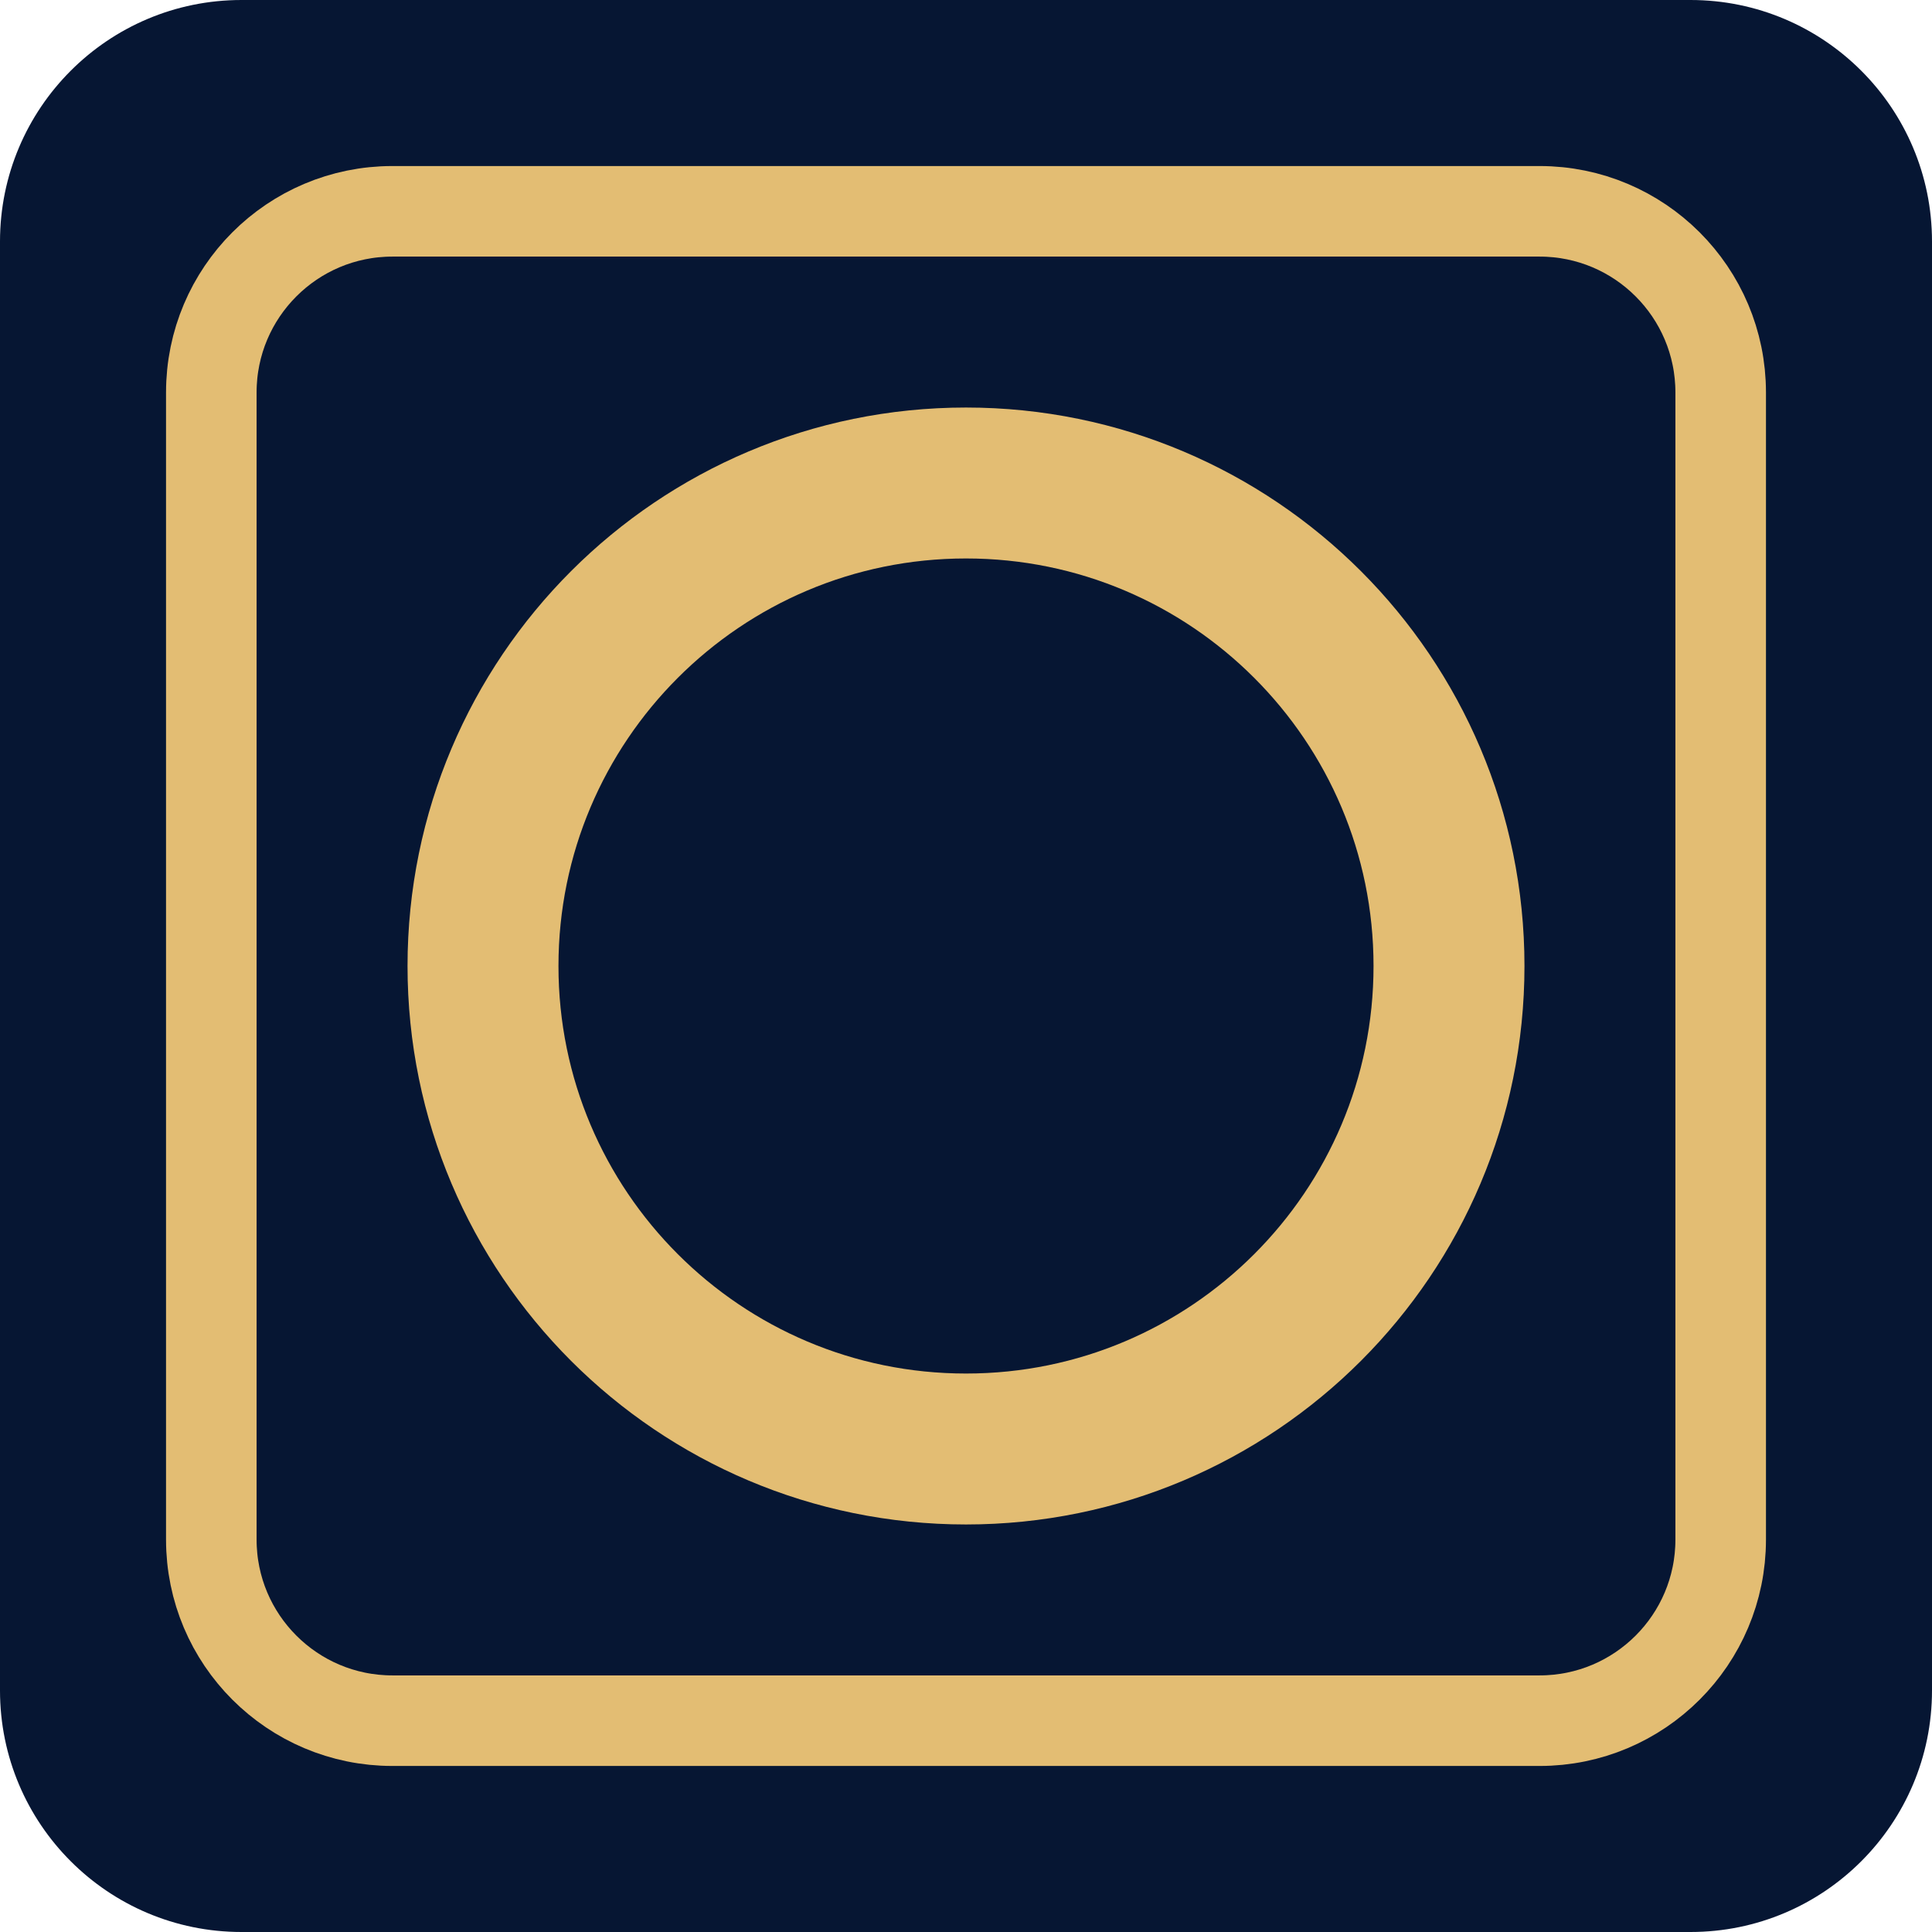
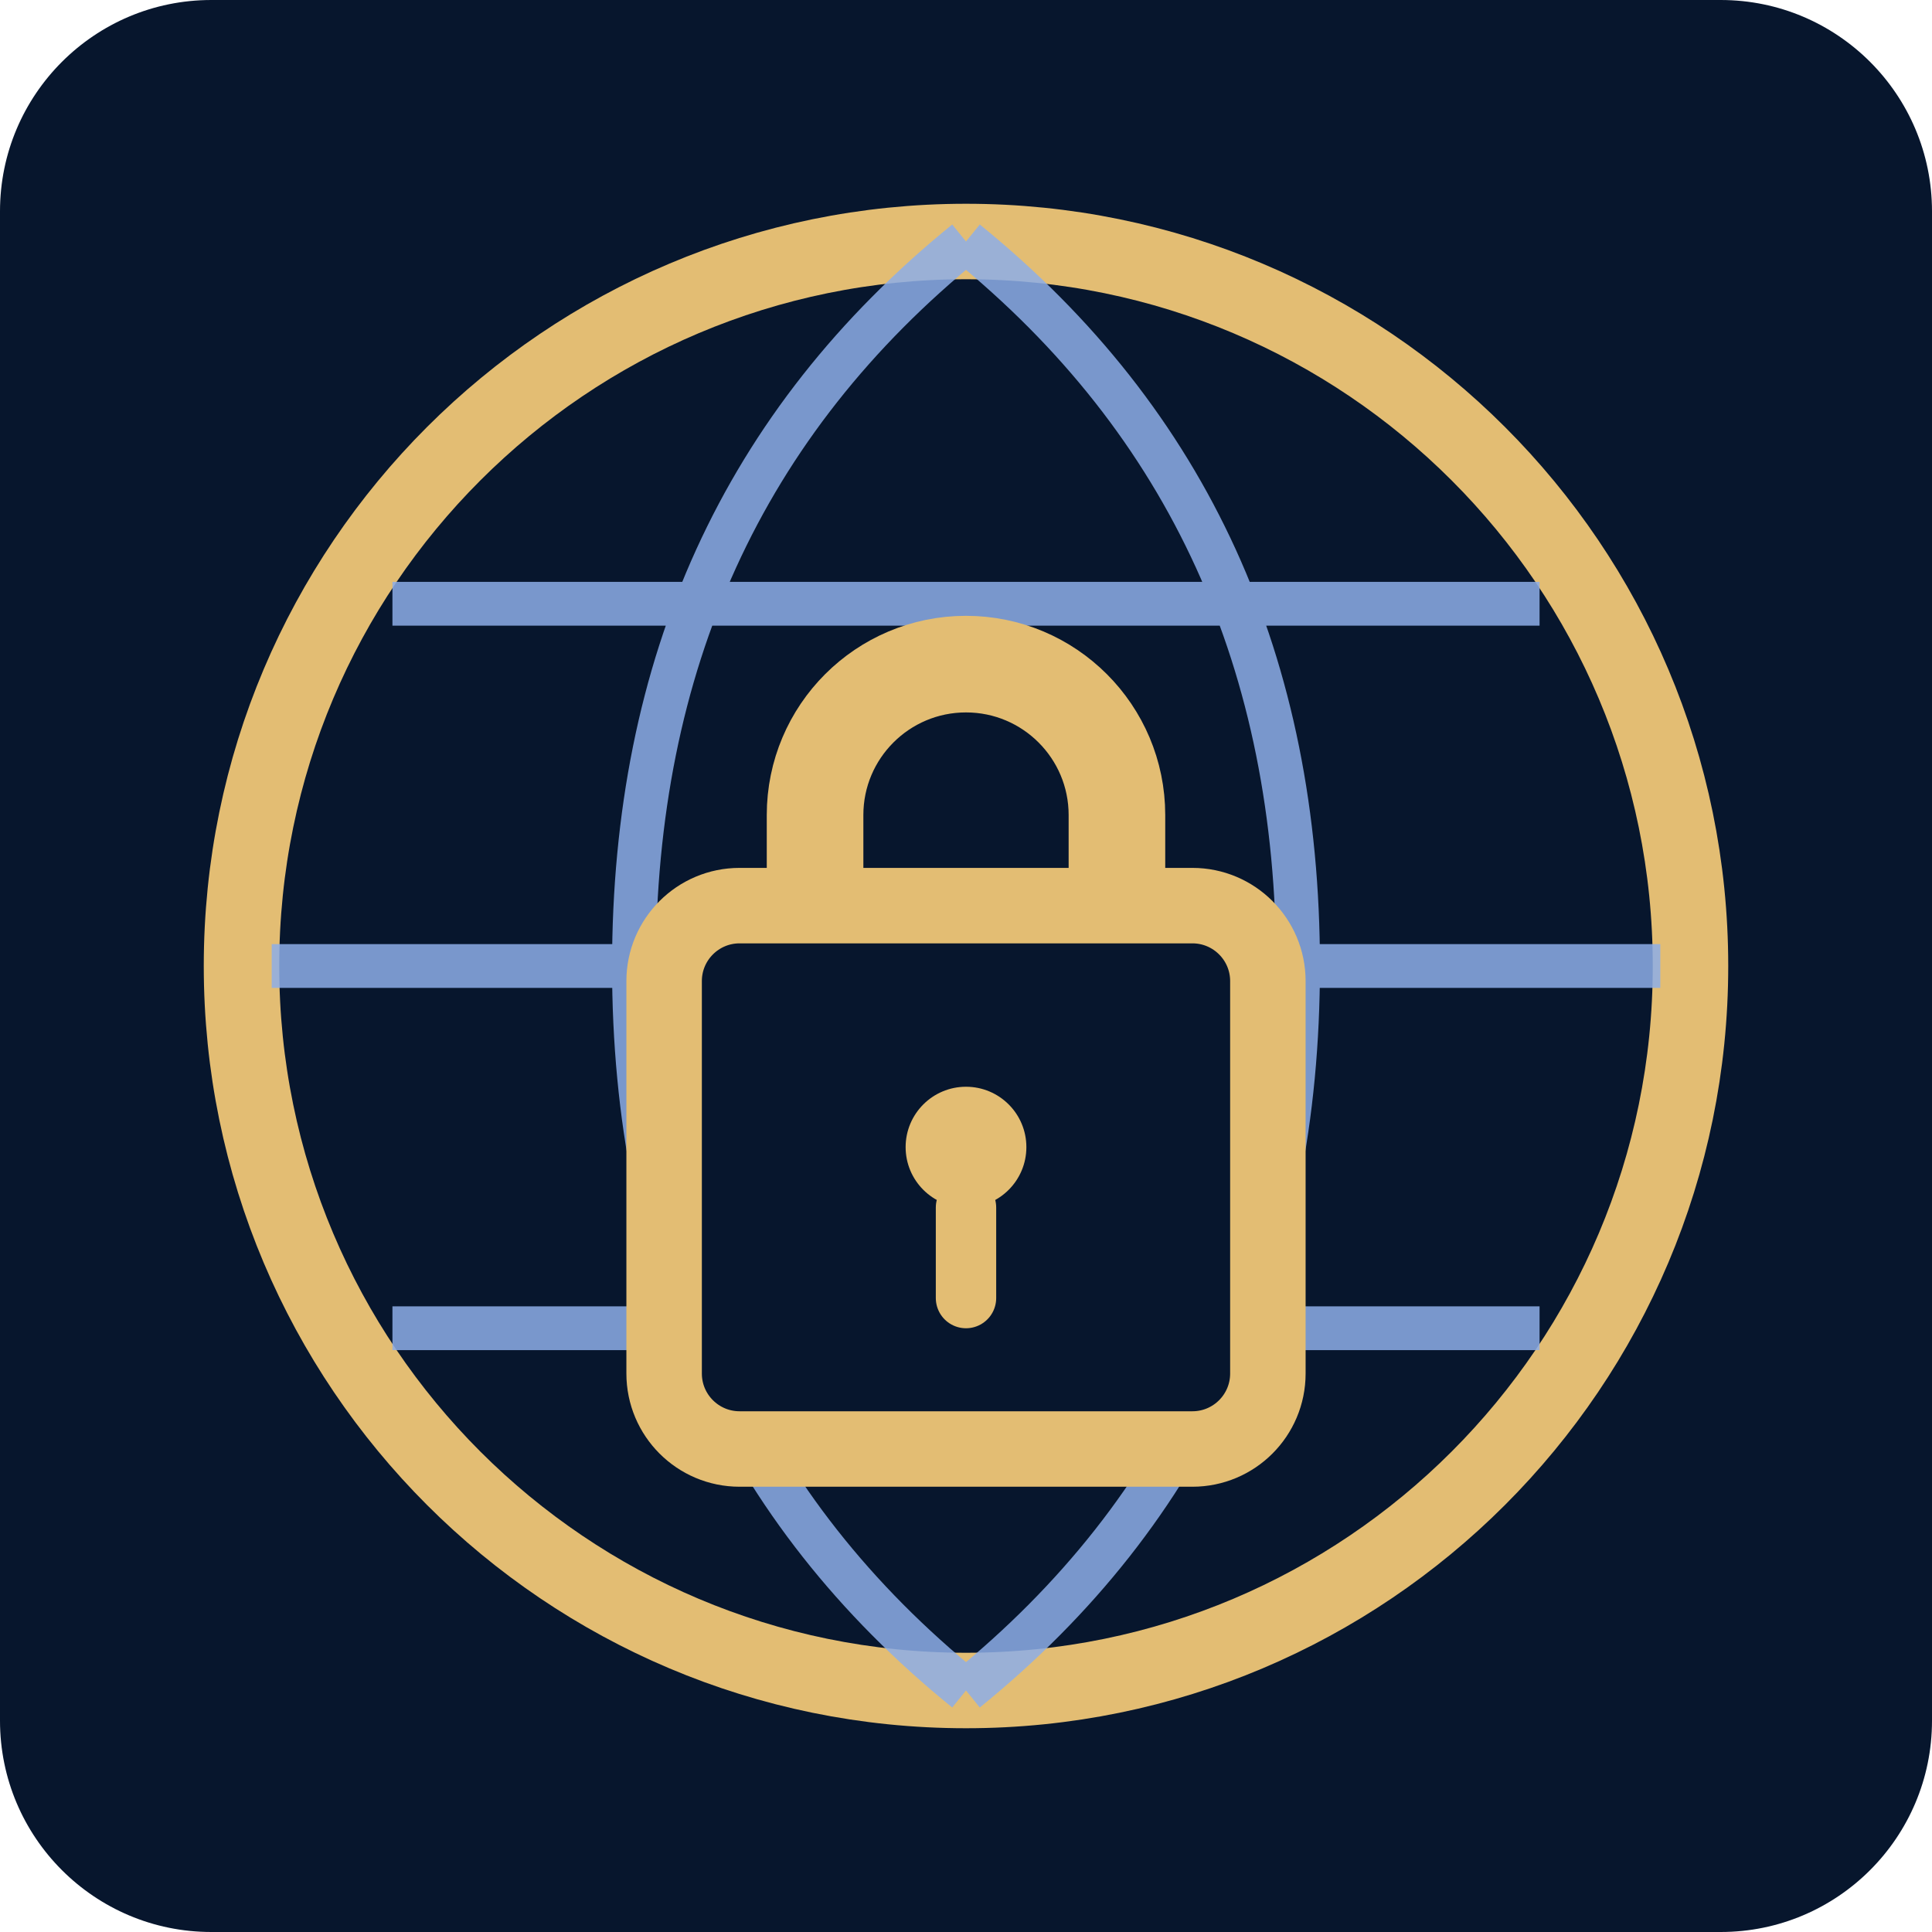
- <svg xmlns="http://www.w3.org/2000/svg" viewBox="0 0 64 64">
-   <rect width="64" height="64" rx="8" fill="#061633" />
-   <rect x="7" y="7" width="50" height="50" rx="6" fill="none" stroke="#e3bd73" stroke-width="3" />
-   <circle cx="32" cy="32" r="16" fill="none" stroke="#e3bd73" stroke-width="5" />
+ <svg xmlns="http://www.w3.org/2000/svg" viewBox="0 0 64 64" role="img" aria-labelledby="title">
+   <rect width="64" height="64" rx="7" fill="#07162d" />
+   <circle cx="32" cy="32" r="24" fill="none" stroke="#e3bd73" stroke-width="2.5" />
+   <path d="M9 32h46M13 20h38M13 44h38M32 8c-7.4 6-11 14-11 24s3.6 18 11 24M32 8c7.4 6 11 14 11 24s-3.6 18-11 24" fill="none" stroke="#8daee8" stroke-width="1.45" opacity=".85" />
+   <path d="M27 31v-4a5 5 0 0 1 10 0v4" fill="none" stroke="#e3bd73" stroke-width="3.2" stroke-linecap="round" />
+   <rect x="22" y="30" width="20" height="18" rx="2.5" fill="#07162d" stroke="#e3bd73" stroke-width="2.5" />
+   <circle cx="32" cy="38" r="2" fill="#e3bd73" />
+   <path d="M32 40v3" stroke="#e3bd73" stroke-width="2" stroke-linecap="round" />
</svg>
